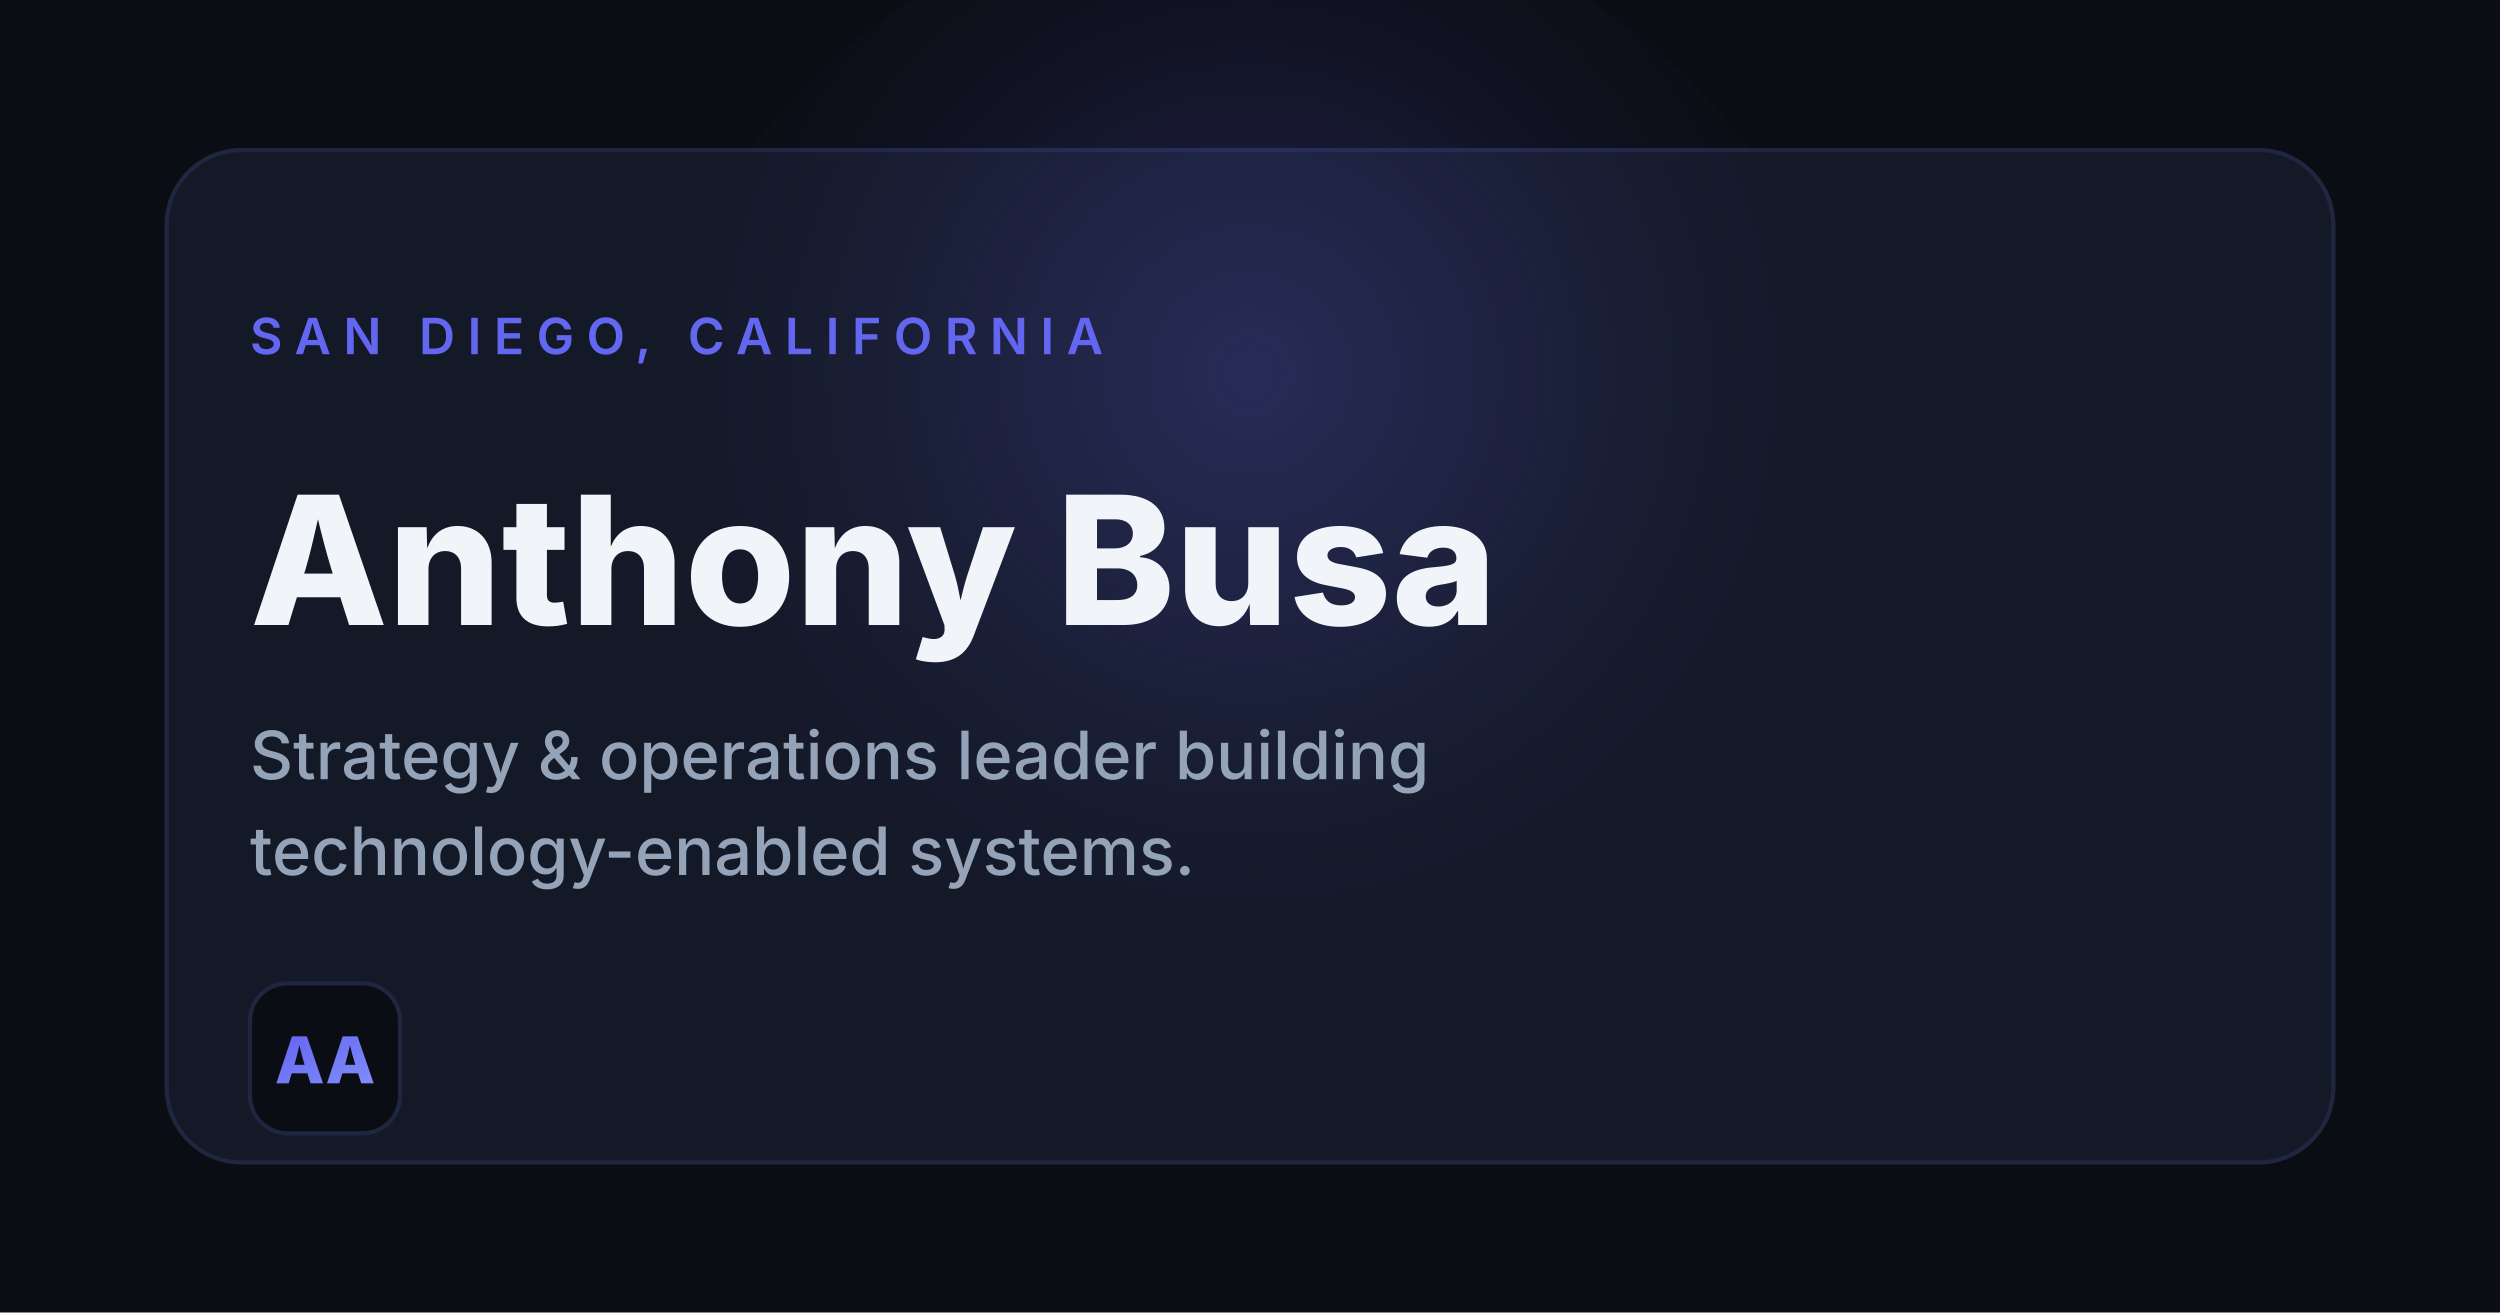
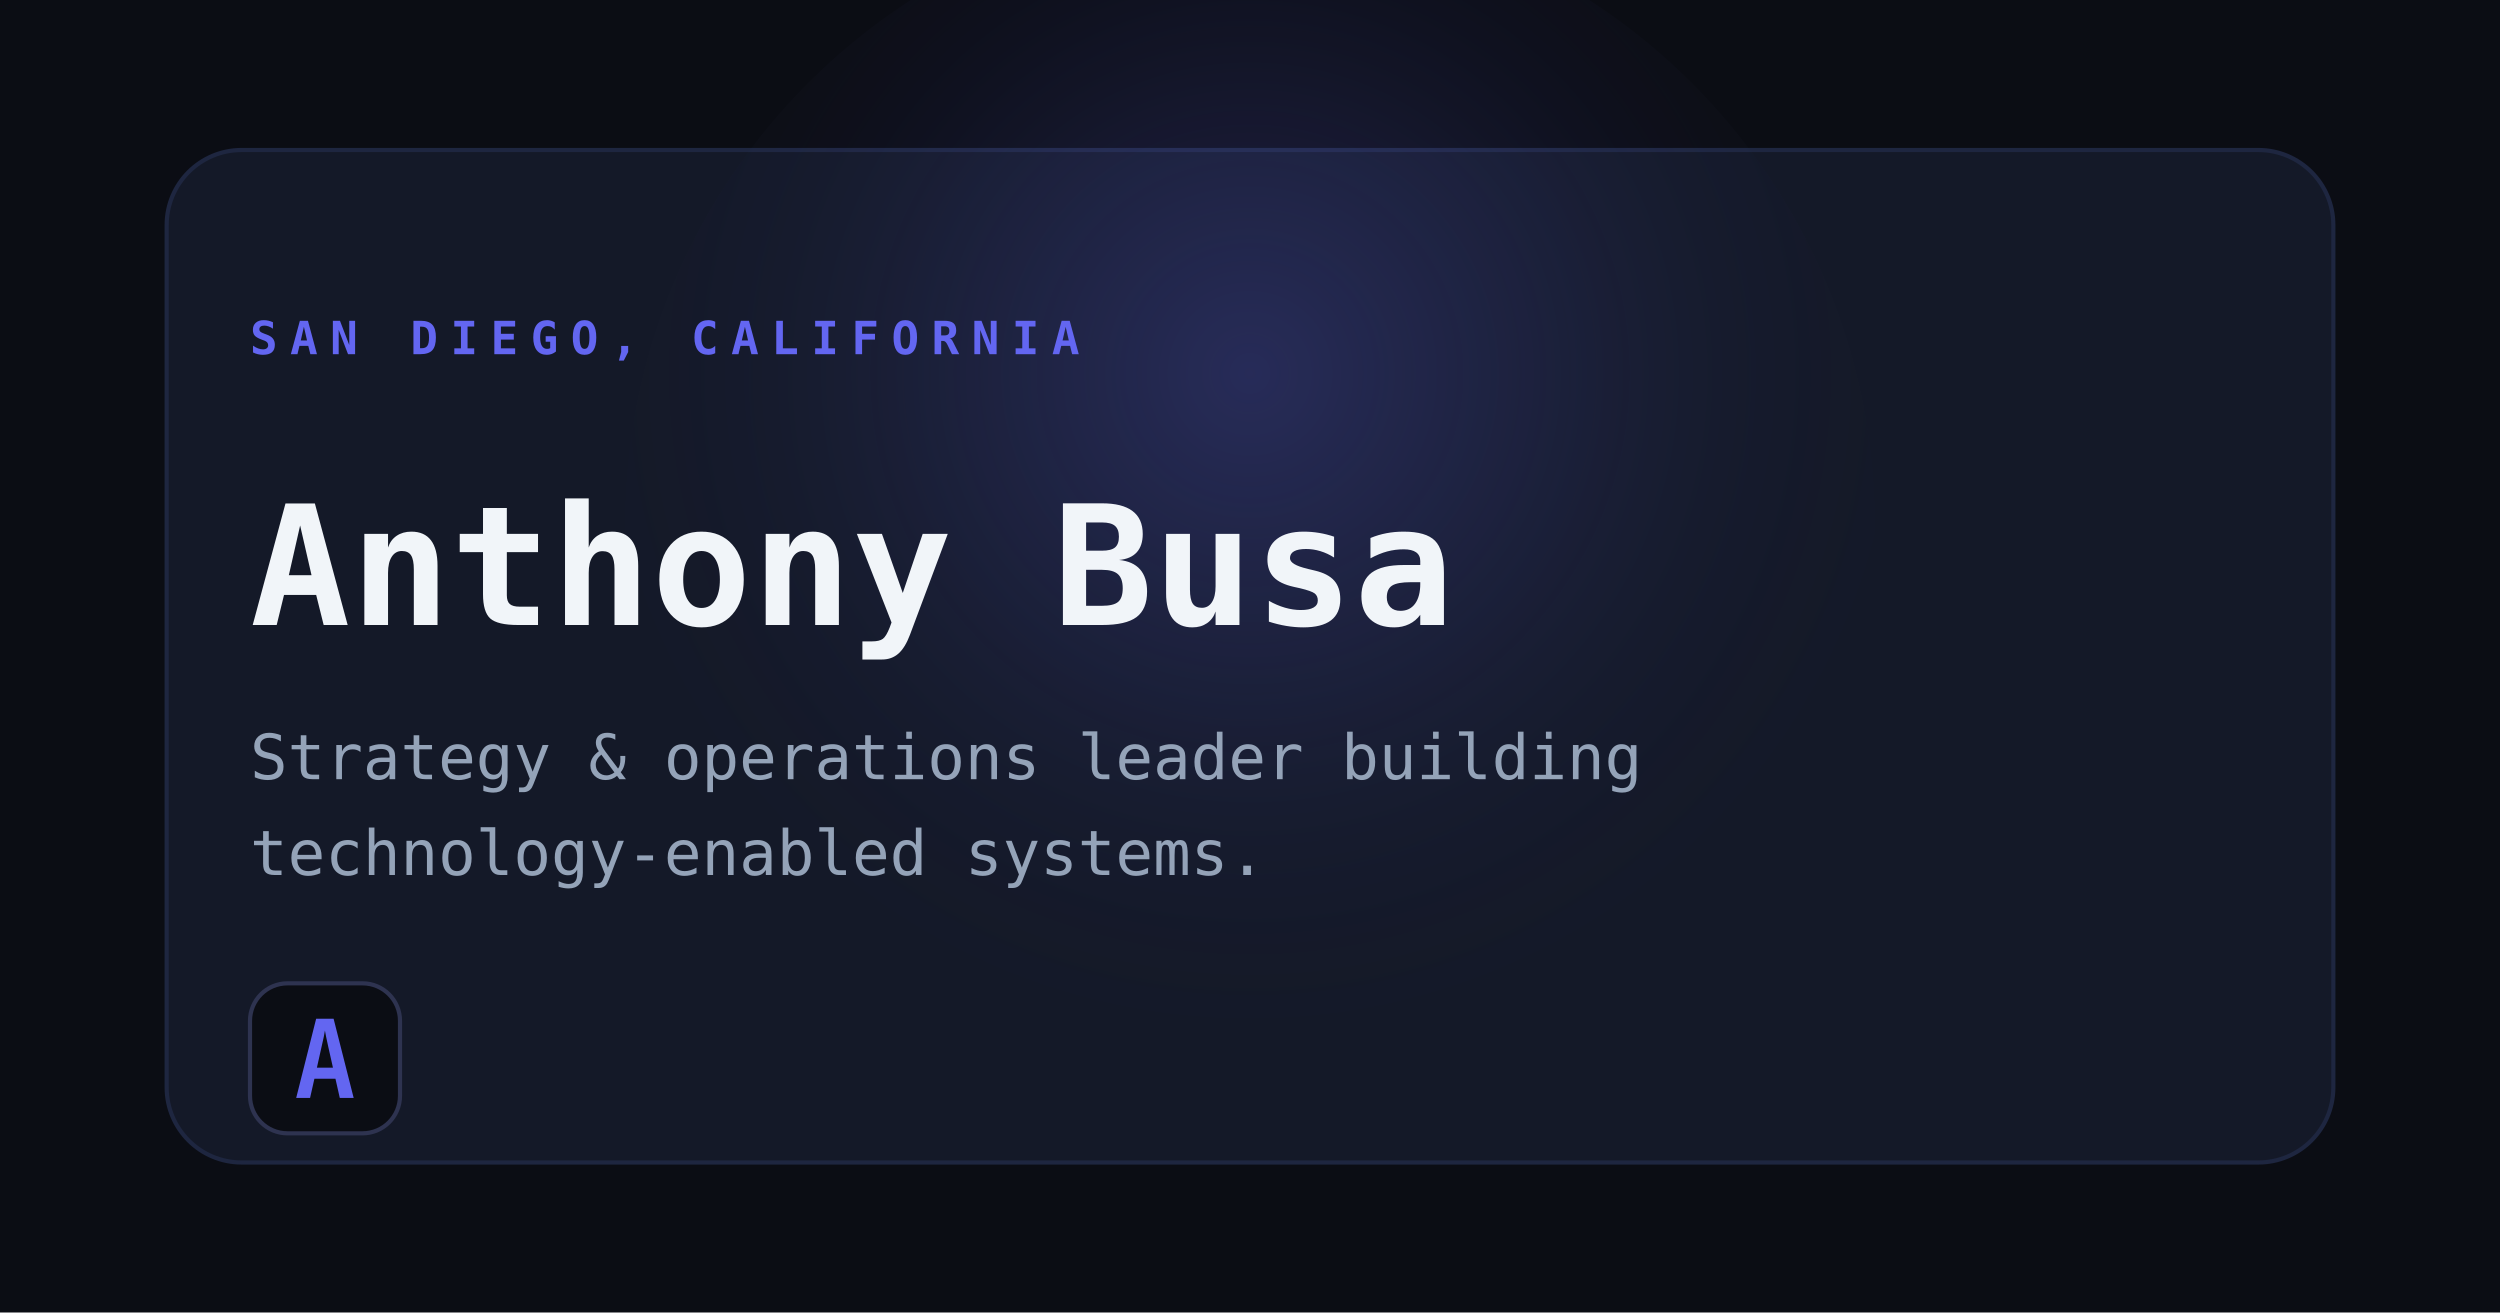
<svg xmlns="http://www.w3.org/2000/svg" width="1200" height="630" viewBox="0 0 1200 630" role="img" aria-labelledby="title desc">
  <rect width="1200" height="630" fill="#0B0D14" />
  <defs>
    <radialGradient id="glow" cx="50%" cy="38%" r="55%">
      <stop offset="0%" stop-color="#6366F1" stop-opacity="0.24" />
      <stop offset="55%" stop-color="#6366F1" stop-opacity="0.06" />
      <stop offset="100%" stop-color="#0B0D14" stop-opacity="0" />
    </radialGradient>
-     <linearGradient id="accent" x1="0" x2="1" y1="0" y2="1">
-       <stop offset="0%" stop-color="#6366F1" />
-       <stop offset="100%" stop-color="#818CF8" />
-     </linearGradient>
  </defs>
  <rect x="80" y="72" width="1040" height="486" rx="36" fill="#141928" stroke="#1E2640" stroke-width="2" />
  <circle cx="600" cy="252" r="300" fill="url(#glow)" />
-   <text x="120" y="170" font-family="Inter, system-ui, sans-serif" font-size="24" font-weight="600" letter-spacing="6" fill="#6366F1">SAN DIEGO, CALIFORNIA</text>
-   <text x="120" y="300" font-family="Inter, system-ui, sans-serif" font-size="86" font-weight="800" fill="#F1F5F9">Anthony Busa</text>
-   <text x="120" y="374" font-family="Inter, system-ui, sans-serif" font-size="32" font-weight="500" fill="#94A3B8">Strategy &amp; operations leader building</text>
-   <text x="120" y="420" font-family="Inter, system-ui, sans-serif" font-size="32" font-weight="500" fill="#94A3B8">technology-enabled systems.</text>
-   <rect x="120" y="472" width="72" height="72" rx="18" fill="#0B0D14" stroke="#1E2640" stroke-width="2" />
-   <text x="156" y="520" font-family="Inter, system-ui, sans-serif" font-size="31" font-weight="800" fill="url(#accent)" text-anchor="middle">AA</text>
+   <text x="120" y="170" font-family="'JetBrains Mono', ui-monospace, monospace" font-size="22" font-weight="700" letter-spacing="6" fill="#6366F1">SAN DIEGO, CALIFORNIA</text>
+   <text x="120" y="300" font-family="'JetBrains Mono', ui-monospace, monospace" font-size="80" font-weight="700" fill="#F1F5F9">Anthony Busa</text>
+   <text x="120" y="374" font-family="'JetBrains Mono', ui-monospace, monospace" font-size="30" font-weight="400" fill="#94A3B8">Strategy &amp; operations leader building</text>
+   <text x="120" y="420" font-family="'JetBrains Mono', ui-monospace, monospace" font-size="30" font-weight="400" fill="#94A3B8">technology-enabled systems.</text>
+   <rect x="120" y="472" width="72" height="72" rx="18" fill="#0B0D14" stroke="#2E3350" stroke-width="2" />
+   <path transform="translate(140.35 527.0) scale(0.05205 -0.05205)" fill="#6366F1" d="M35 0 219 730H380L565 0H437L397 177H203L163 0ZM226 279H374L330 475Q319 524 311.0 563.5Q303 603 300 621Q297 603 289.5 563.5Q282 524 270 476Z" />
</svg>
